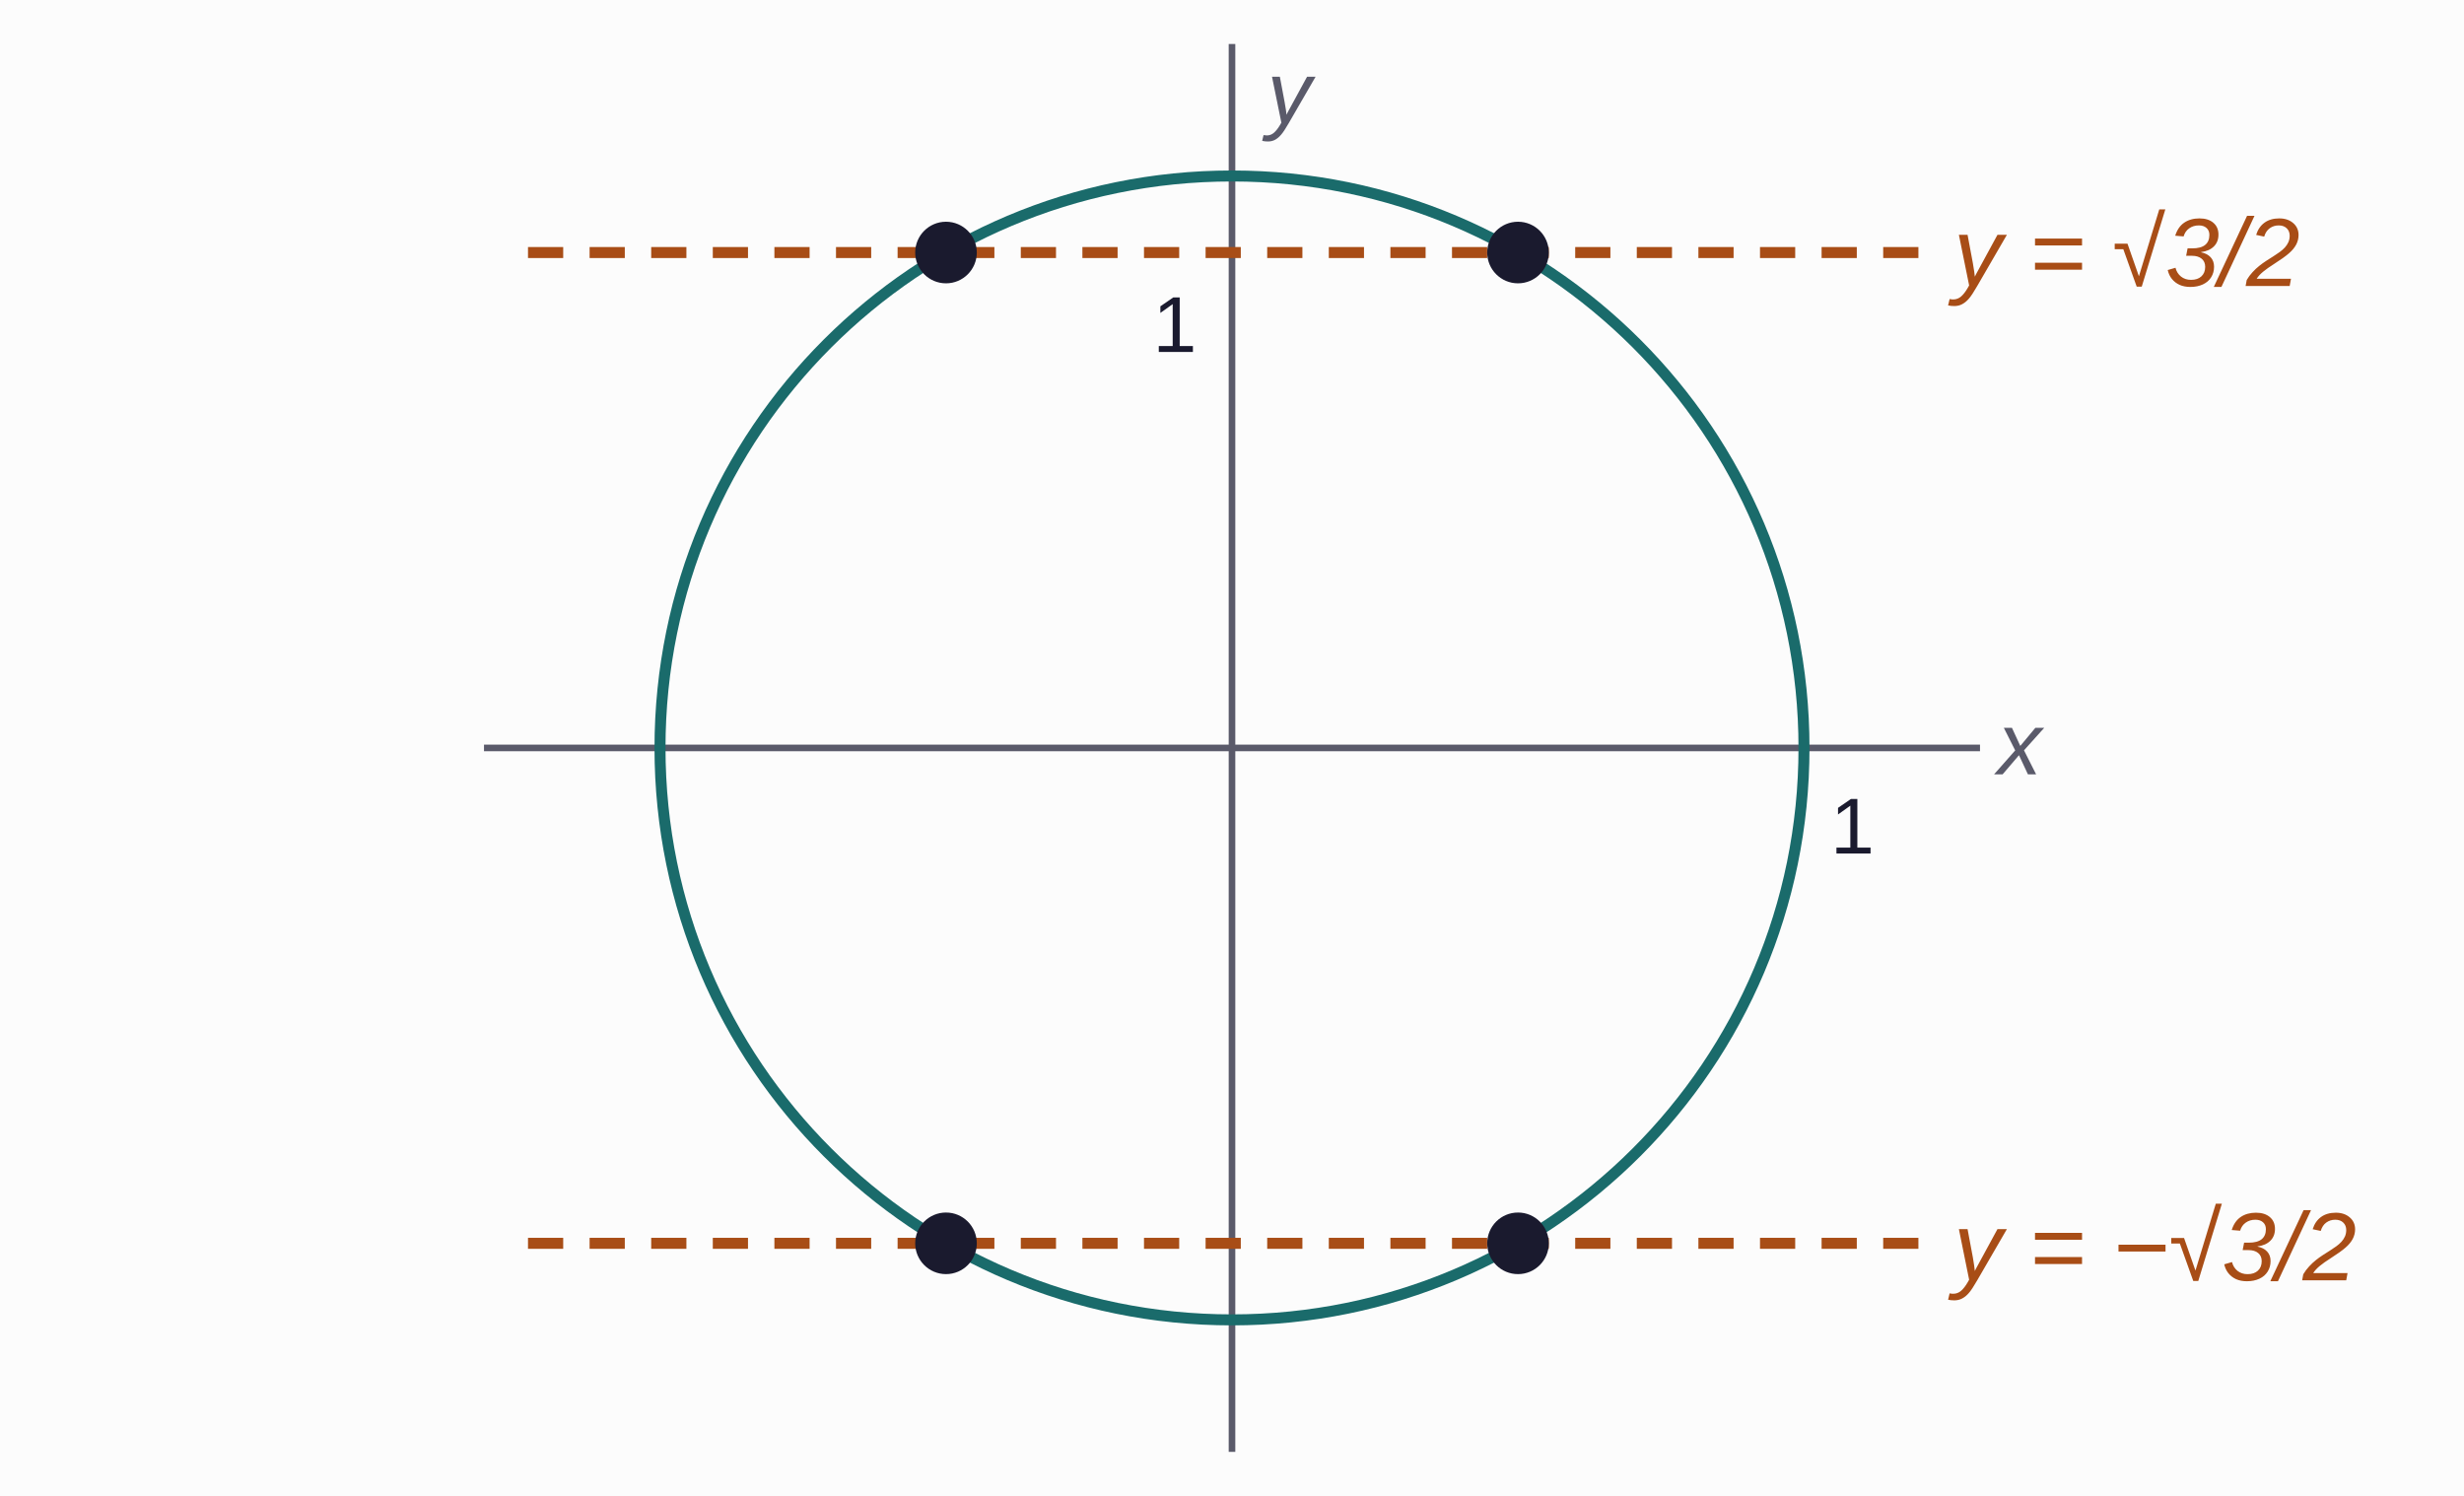
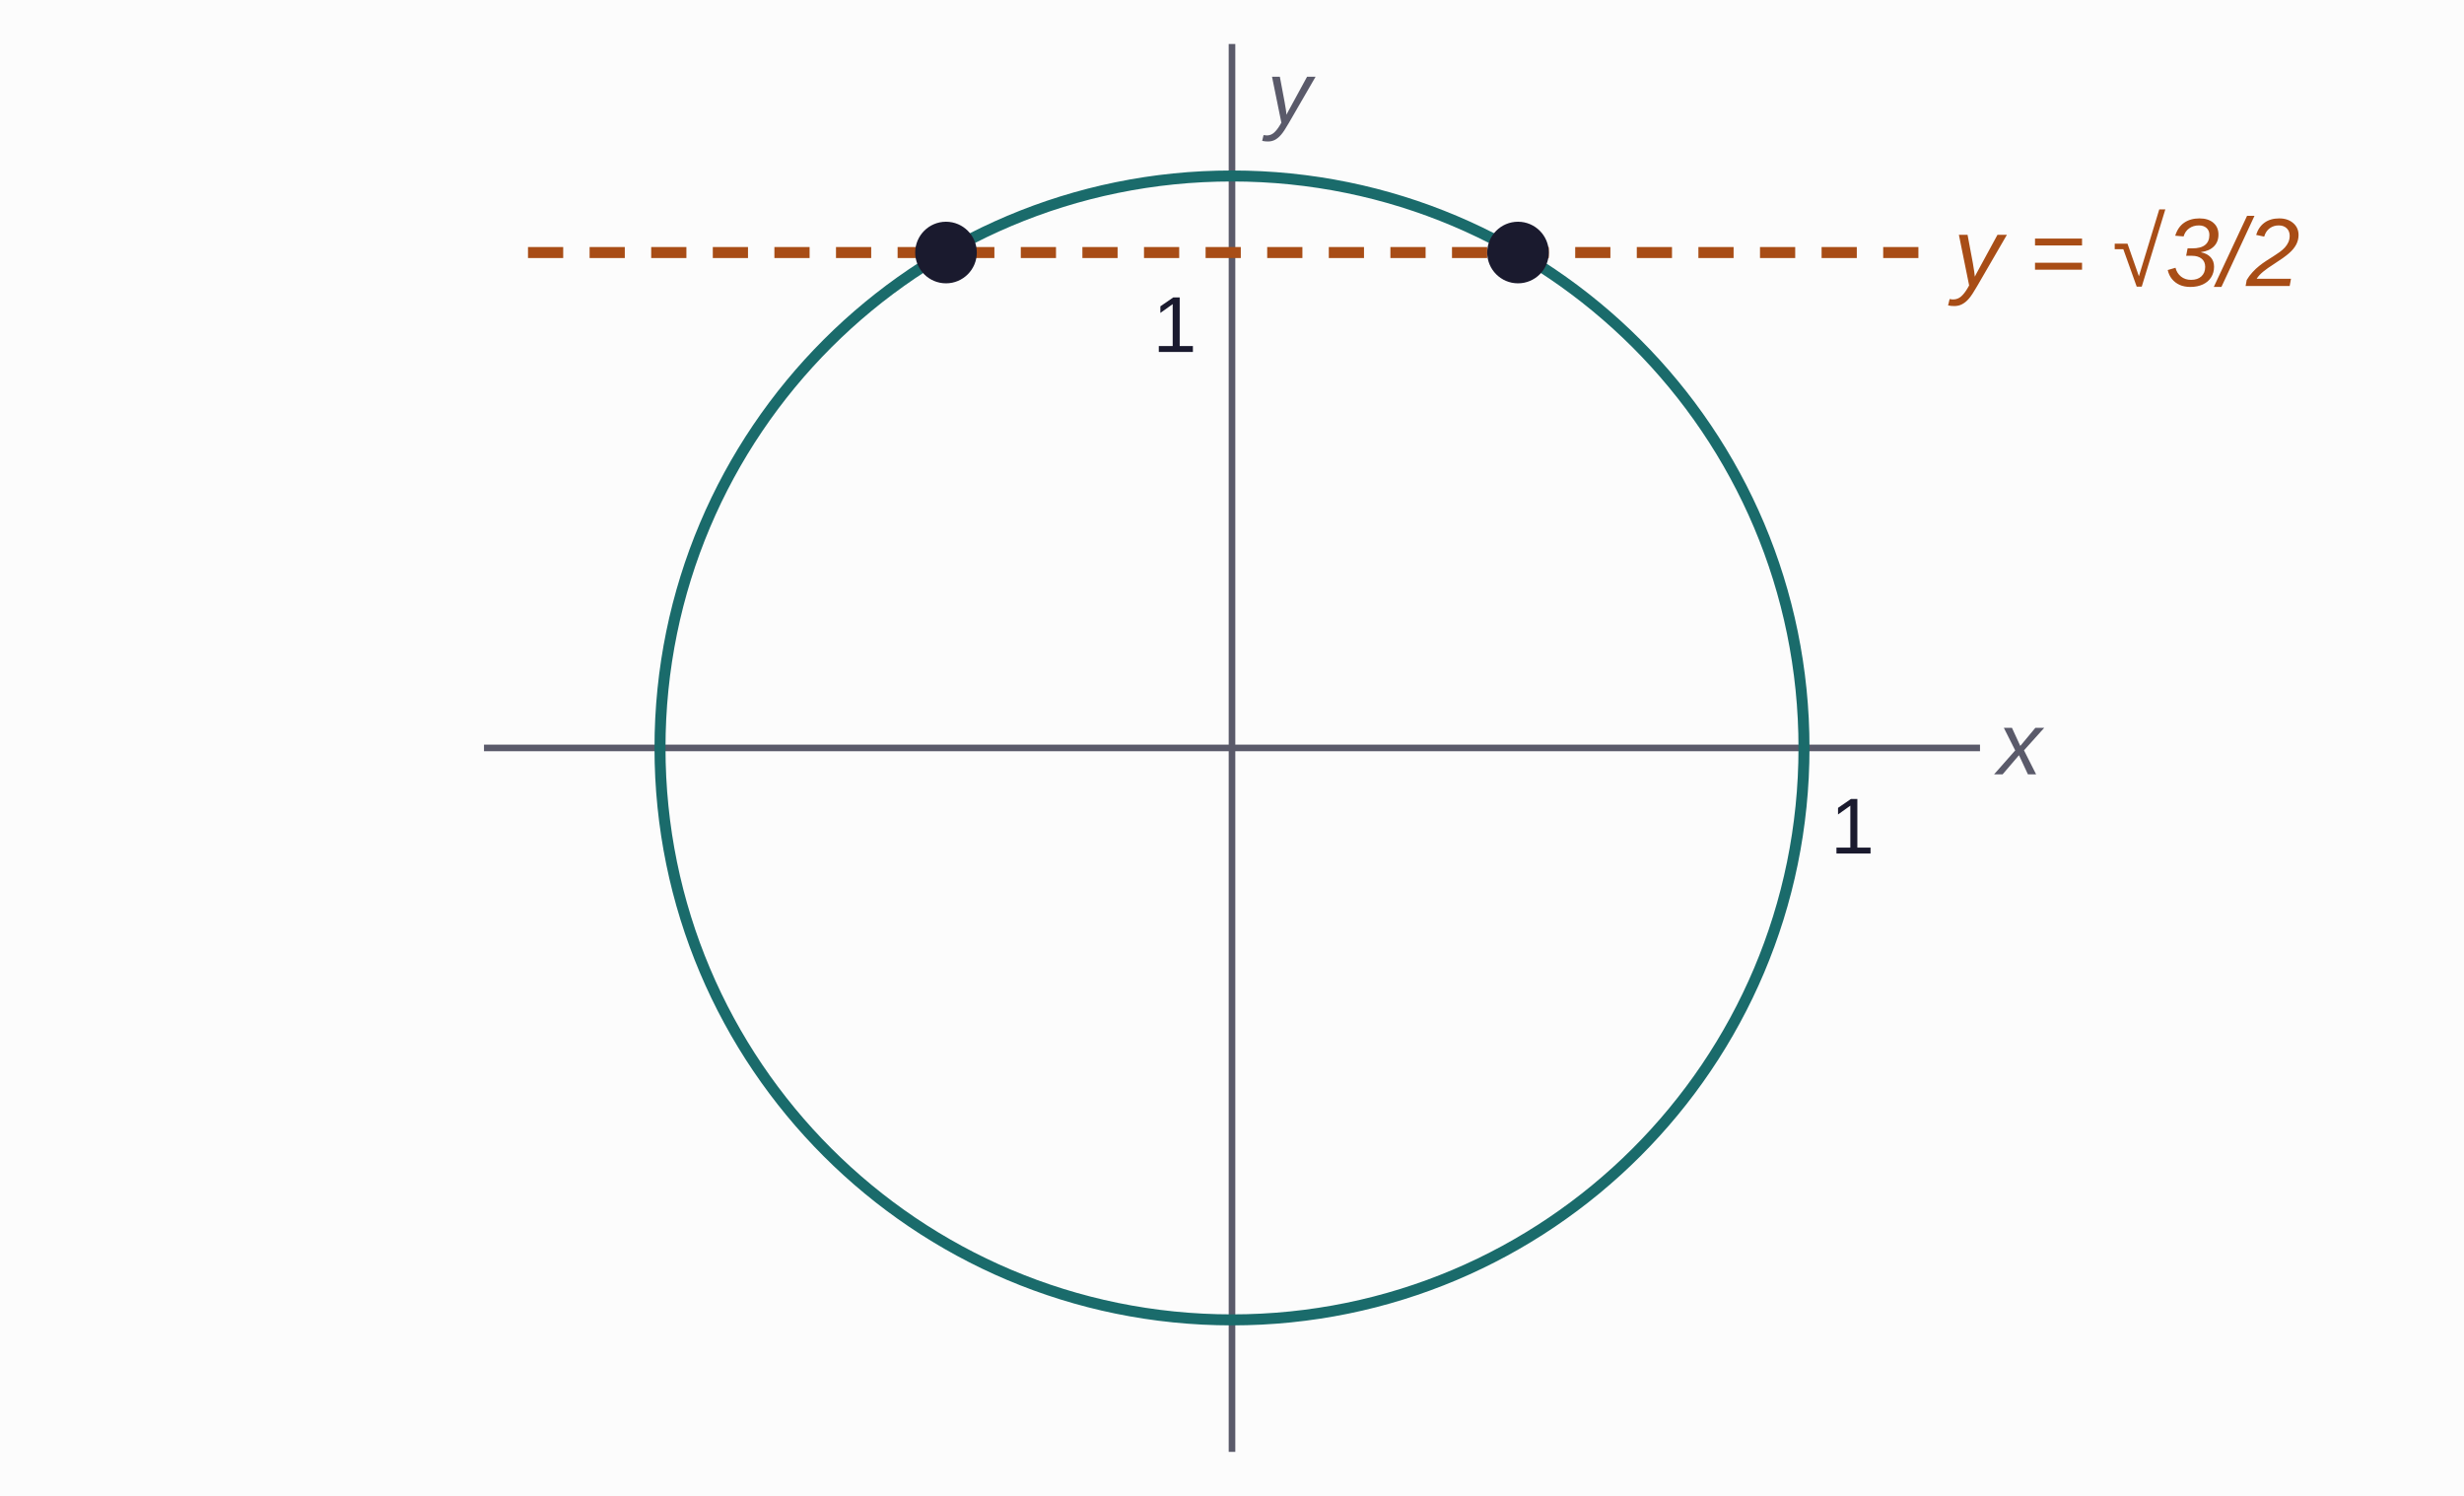
<svg viewBox="0 0 560 340" font-family="Arial, Helvetica, sans-serif" font-size="22">
  <rect x="0" y="0" width="560" height="340" fill="#fcfcfc" />
  <line x1="110" y1="170" x2="450" y2="170" stroke="#5a5a6a" stroke-width="1.5" />
  <line x1="280" y1="330" x2="280" y2="10" stroke="#5a5a6a" stroke-width="1.5" />
  <text x="454" y="176" fill="#5a5a6a" font-size="20" font-style="italic">x</text>
  <text x="288" y="28" fill="#5a5a6a" font-size="20" font-style="italic">y</text>
  <circle cx="280" cy="170" r="130" fill="none" stroke="#1a6b6b" stroke-width="2.5" />
  <text x="416" y="194" fill="#1a1a2e" font-size="18">1</text>
  <text x="272" y="80" text-anchor="end" fill="#1a1a2e" font-size="18">1</text>
  <line x1="120" y1="57.4" x2="440" y2="57.4" stroke="#a84d16" stroke-width="2.5" stroke-dasharray="8 6" />
  <text x="444" y="65" text-anchor="start" fill="#a84d16" font-size="22" font-style="italic" stroke="#fcfcfc" stroke-width="6" stroke-linejoin="round" paint-order="stroke">y = √3/2</text>
  <circle cx="345.0" cy="57.4" r="7" fill="#1a1a2e" />
  <circle cx="215.0" cy="57.4" r="7" fill="#1a1a2e" />
-   <line x1="120" y1="282.6" x2="440" y2="282.6" stroke="#a84d16" stroke-width="2.5" stroke-dasharray="8 6" />
-   <text x="444" y="291" text-anchor="start" fill="#a84d16" font-size="22" font-style="italic" stroke="#fcfcfc" stroke-width="6" stroke-linejoin="round" paint-order="stroke">y = −√3/2</text>
-   <circle cx="345.0" cy="282.6" r="7" fill="#1a1a2e" />
-   <circle cx="215.0" cy="282.6" r="7" fill="#1a1a2e" />
</svg>
